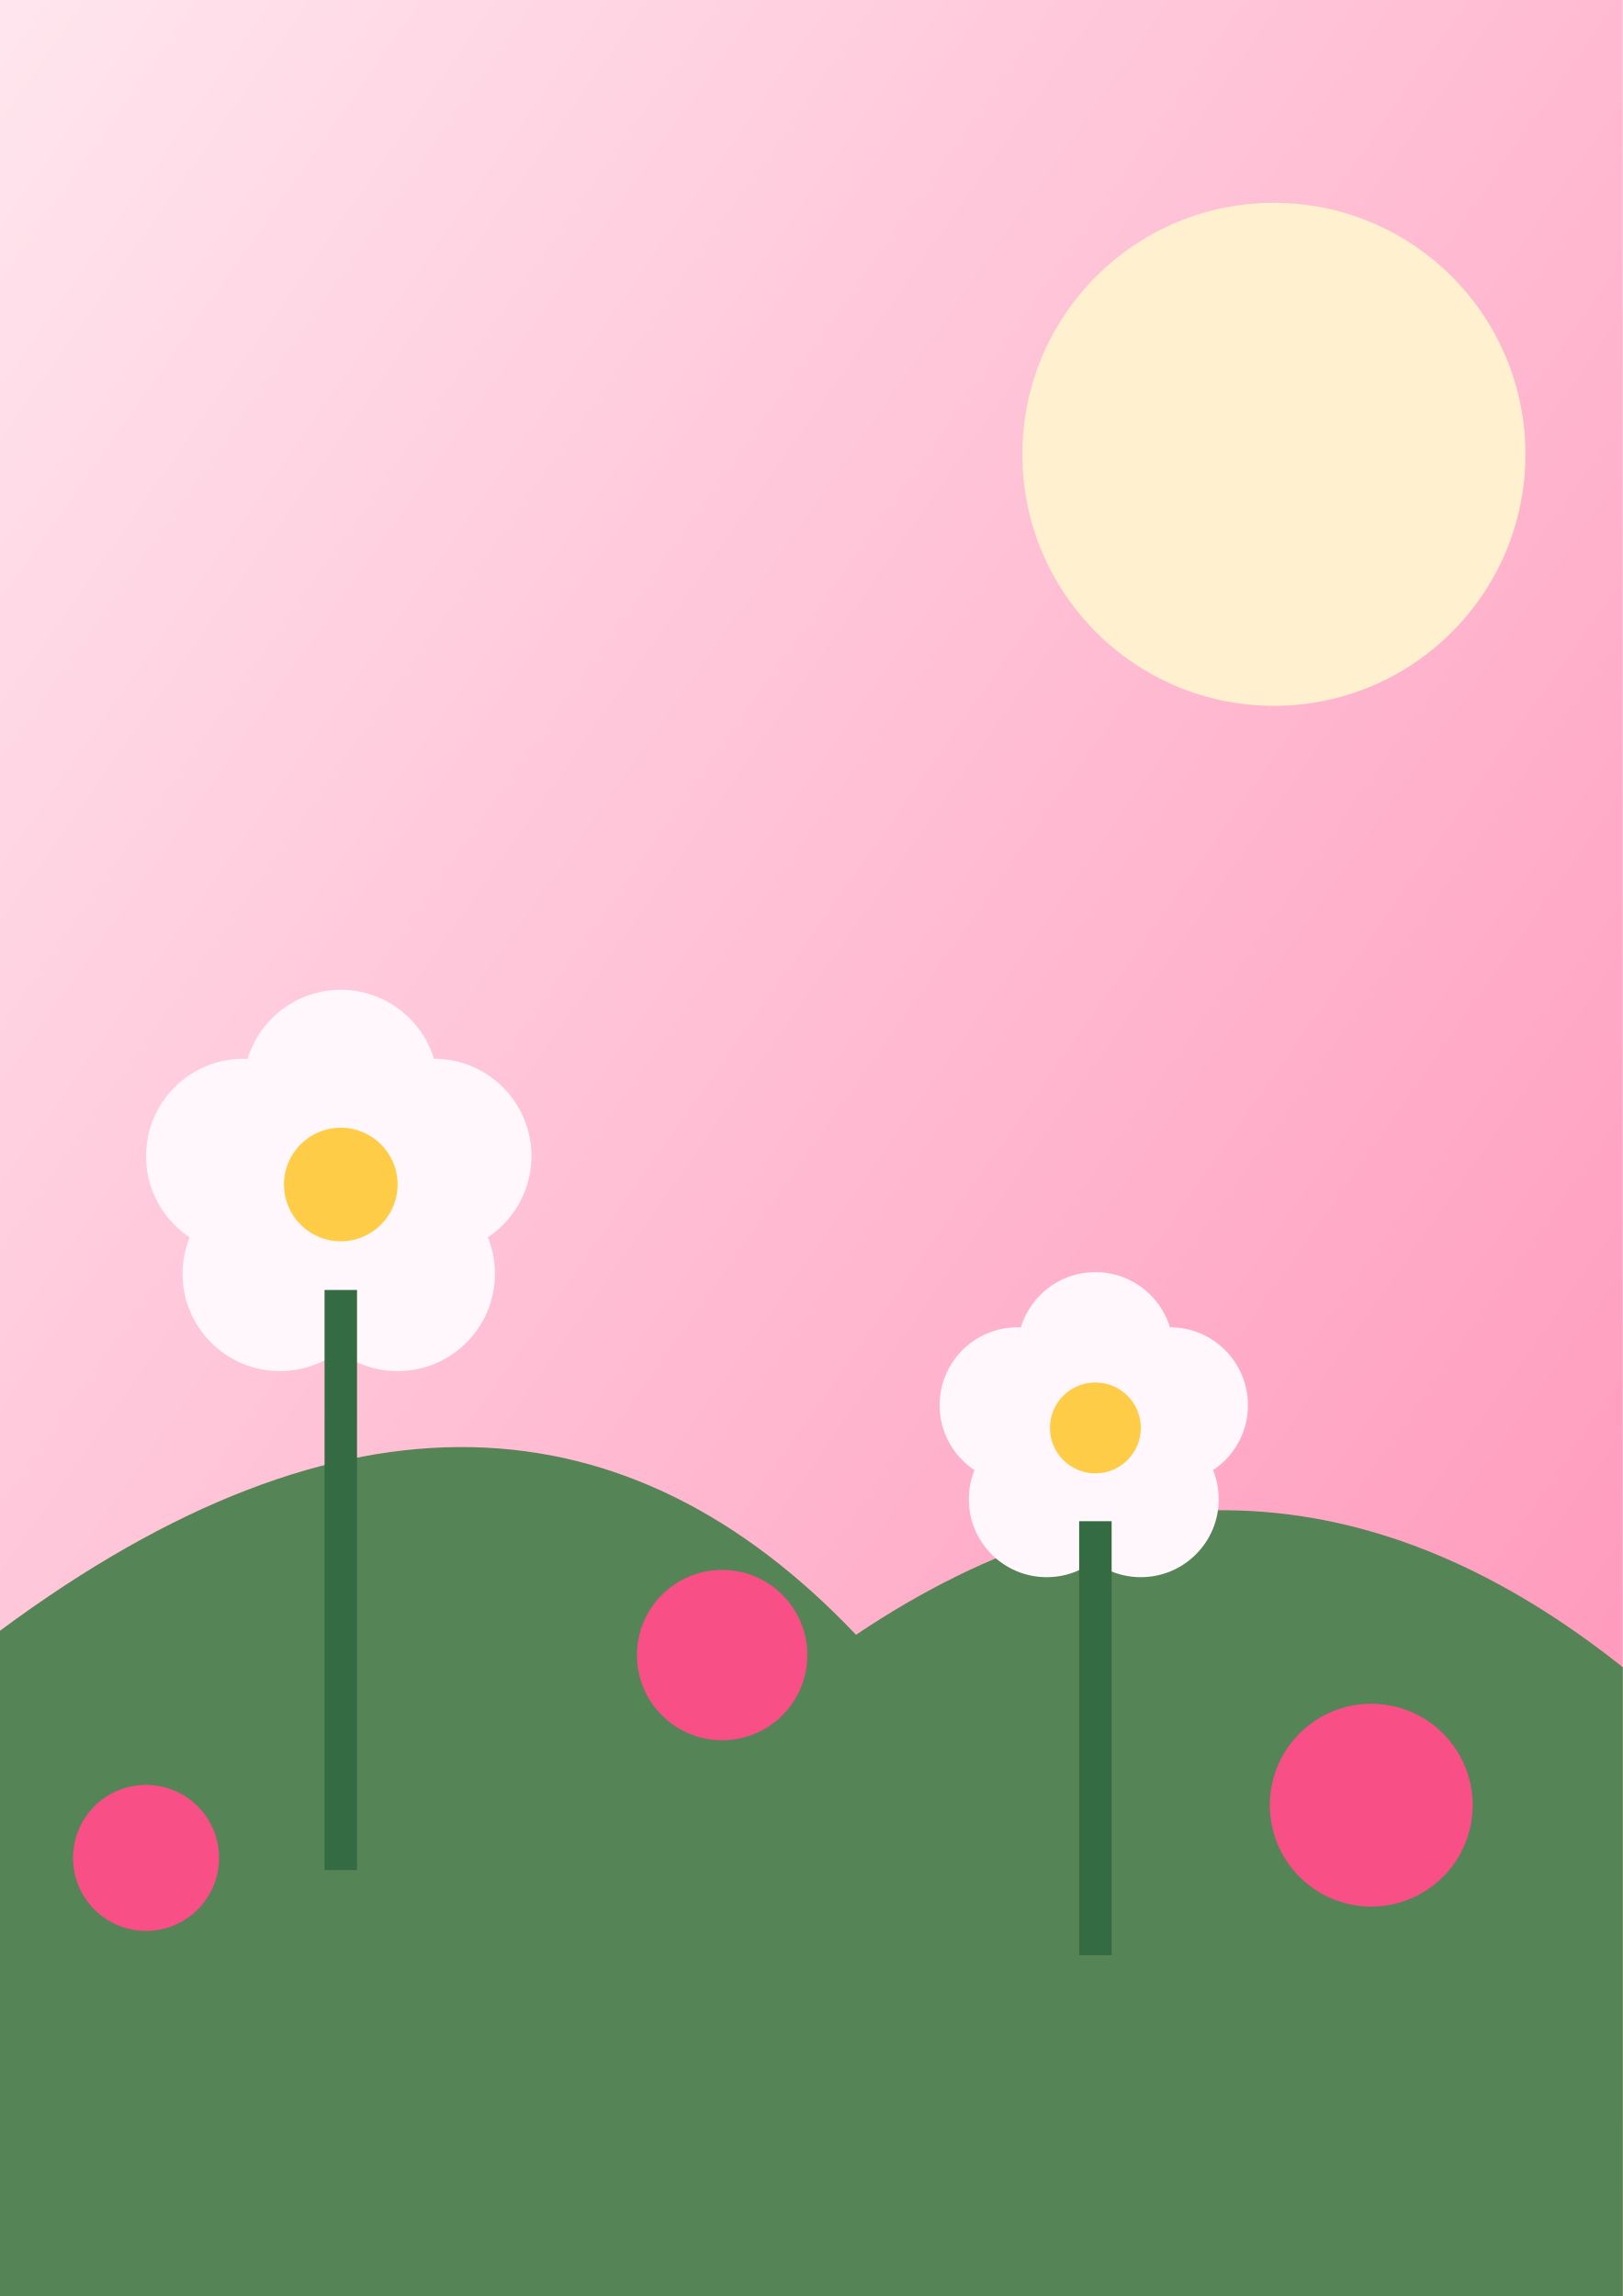
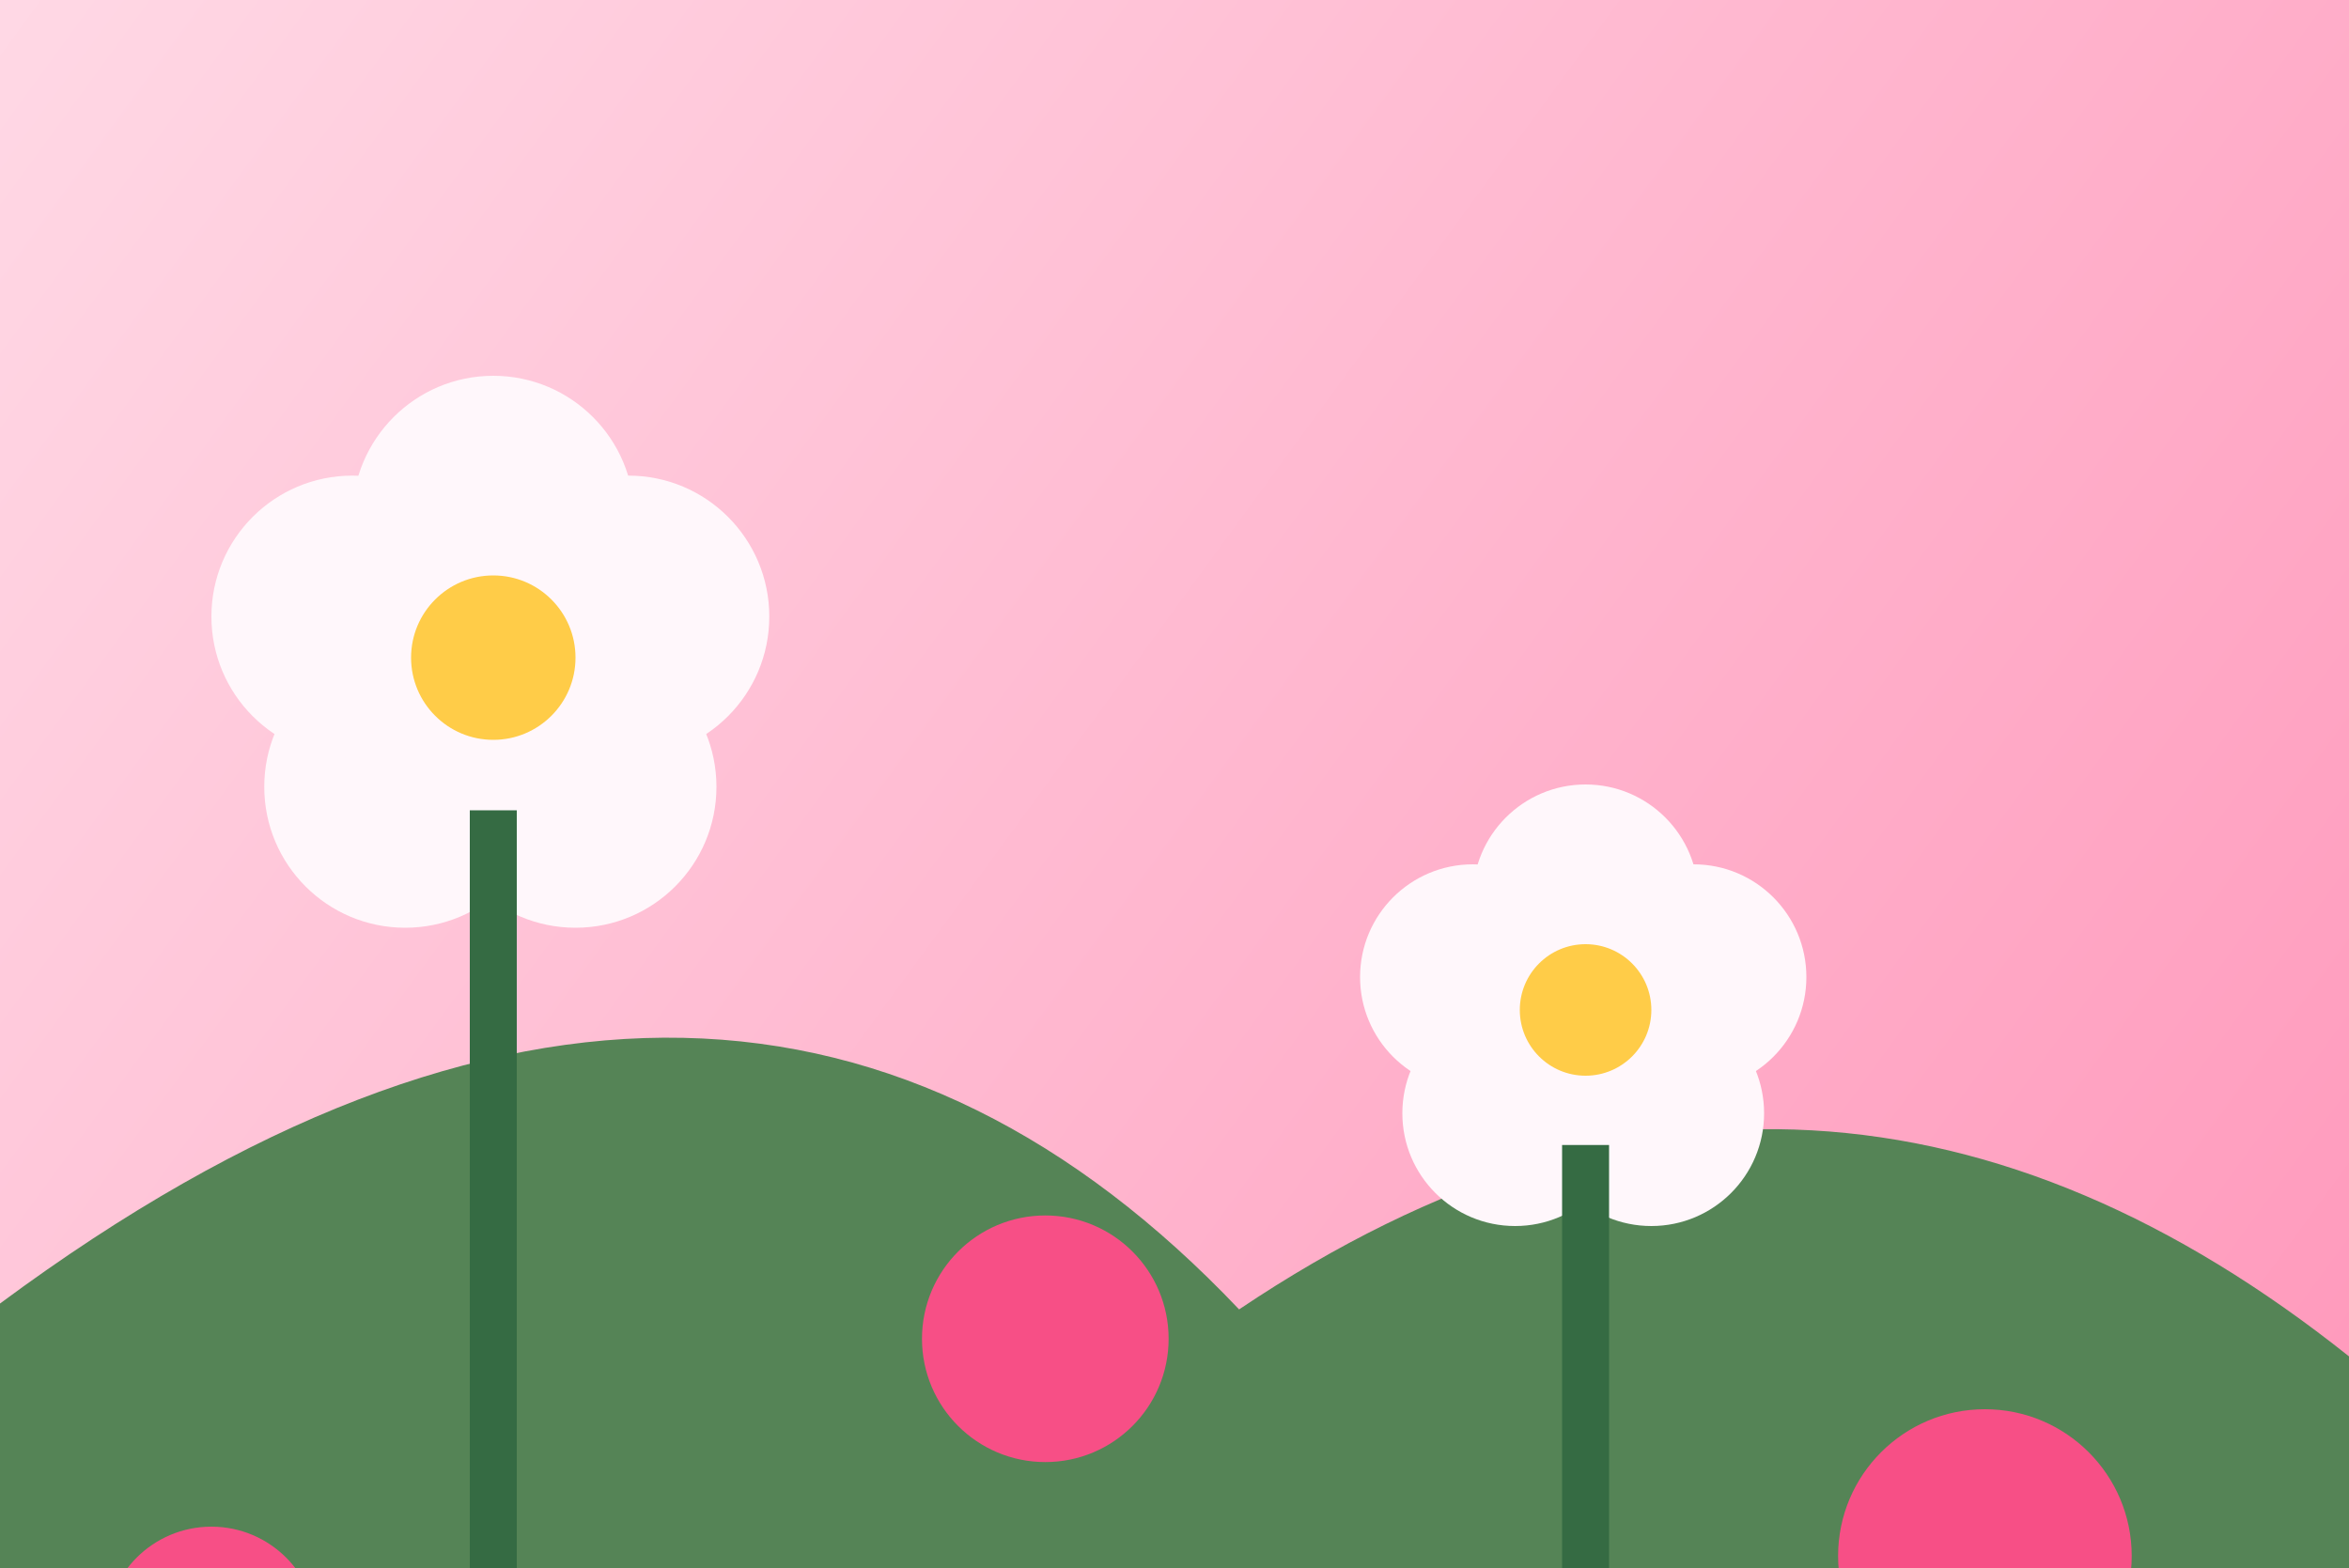
- <svg xmlns="http://www.w3.org/2000/svg" viewBox="0 0 400 566">
+ <svg xmlns="http://www.w3.org/2000/svg" viewBox="0 180 400 267">
  <defs>
    <linearGradient id="f" x1="0" y1="0" x2="1" y2="1">
      <stop stop-color="#ffe6ee" />
      <stop offset="1" stop-color="#ff8fb5" />
    </linearGradient>
  </defs>
  <rect width="400" height="566" fill="url(#f)" />
  <circle cx="314" cy="112" r="62" fill="#fff6cf" opacity=".9" />
  <path d="M0 402c85-63 155-58 211 1 67-45 130-39 189 8v155H0z" fill="#558456" />
  <g fill="#fff7fb">
    <g transform="translate(84 292)">
      <circle cx="0" cy="-24" r="24" />
      <circle cx="23" cy="-7" r="24" />
      <circle cx="14" cy="22" r="24" />
      <circle cx="-15" cy="22" r="24" />
      <circle cx="-24" cy="-7" r="24" />
      <circle r="14" fill="#ffcc48" />
    </g>
    <g transform="translate(270 352) scale(.8)">
      <circle cx="0" cy="-24" r="24" />
      <circle cx="23" cy="-7" r="24" />
      <circle cx="14" cy="22" r="24" />
      <circle cx="-15" cy="22" r="24" />
      <circle cx="-24" cy="-7" r="24" />
      <circle r="14" fill="#ffcc48" />
    </g>
  </g>
  <g stroke="#356b43" stroke-width="8">
    <path d="M84 318v143M270 375v107" />
  </g>
  <g fill="#f74f86">
    <circle cx="178" cy="408" r="21" />
    <circle cx="338" cy="445" r="25" />
    <circle cx="36" cy="458" r="18" />
  </g>
</svg>
